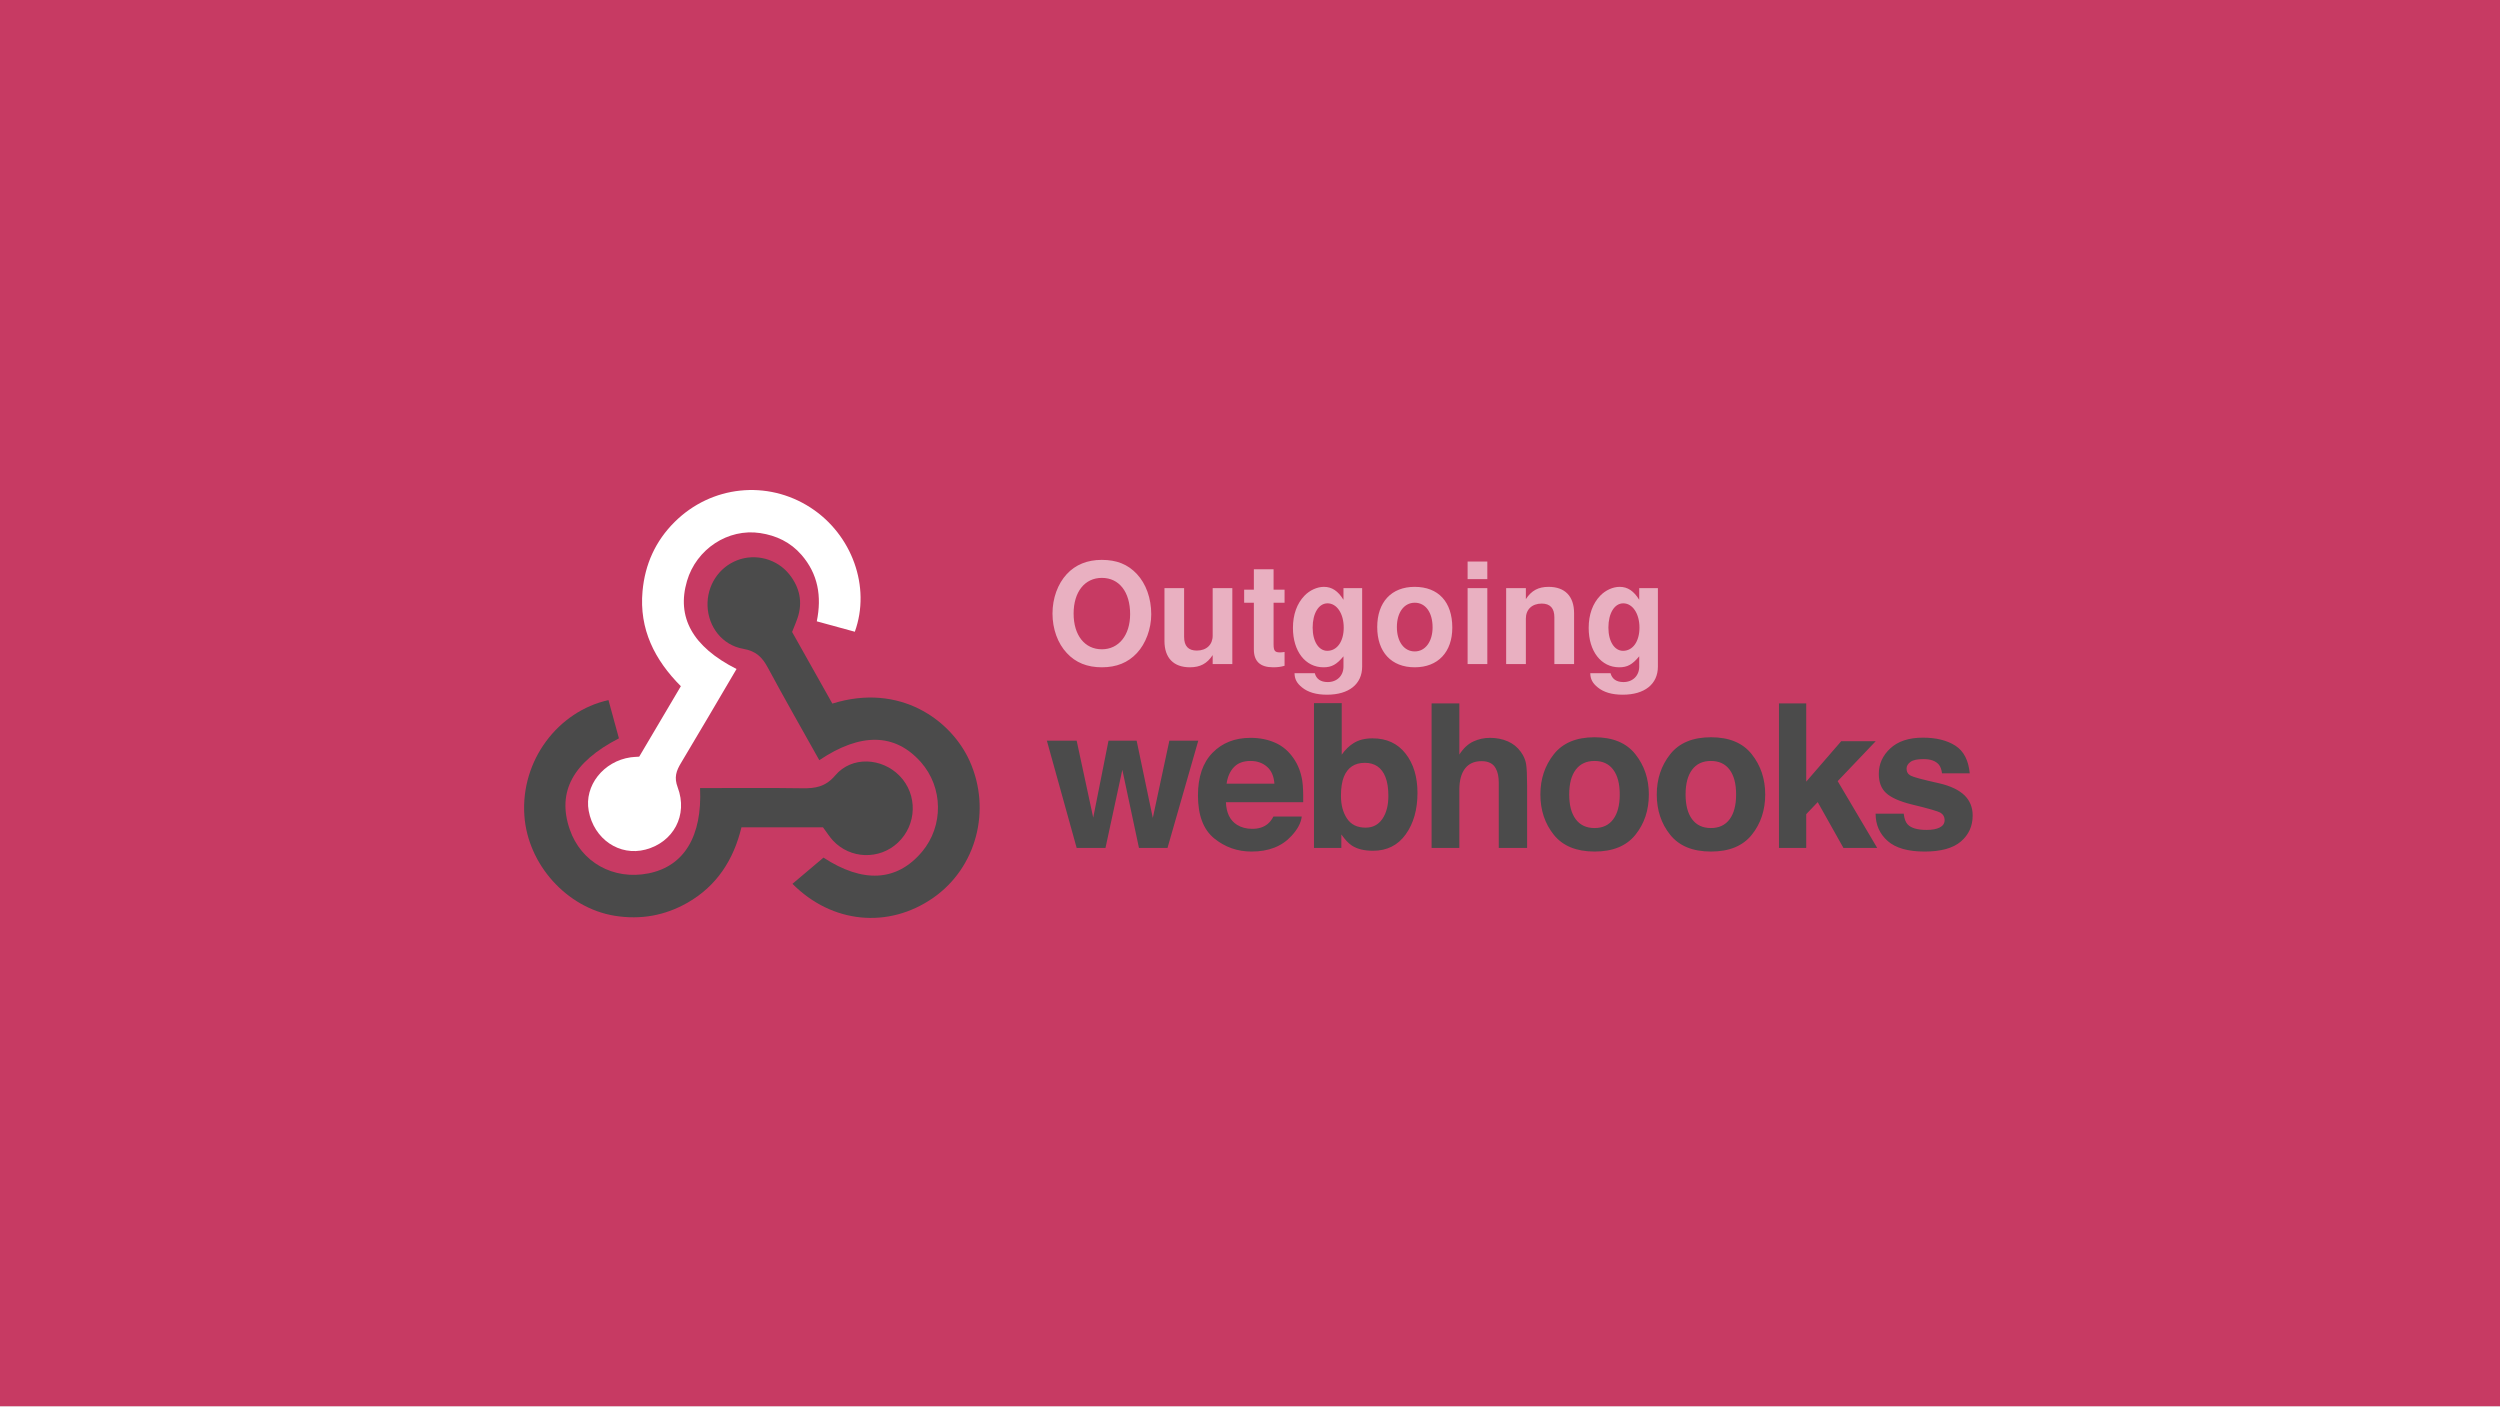
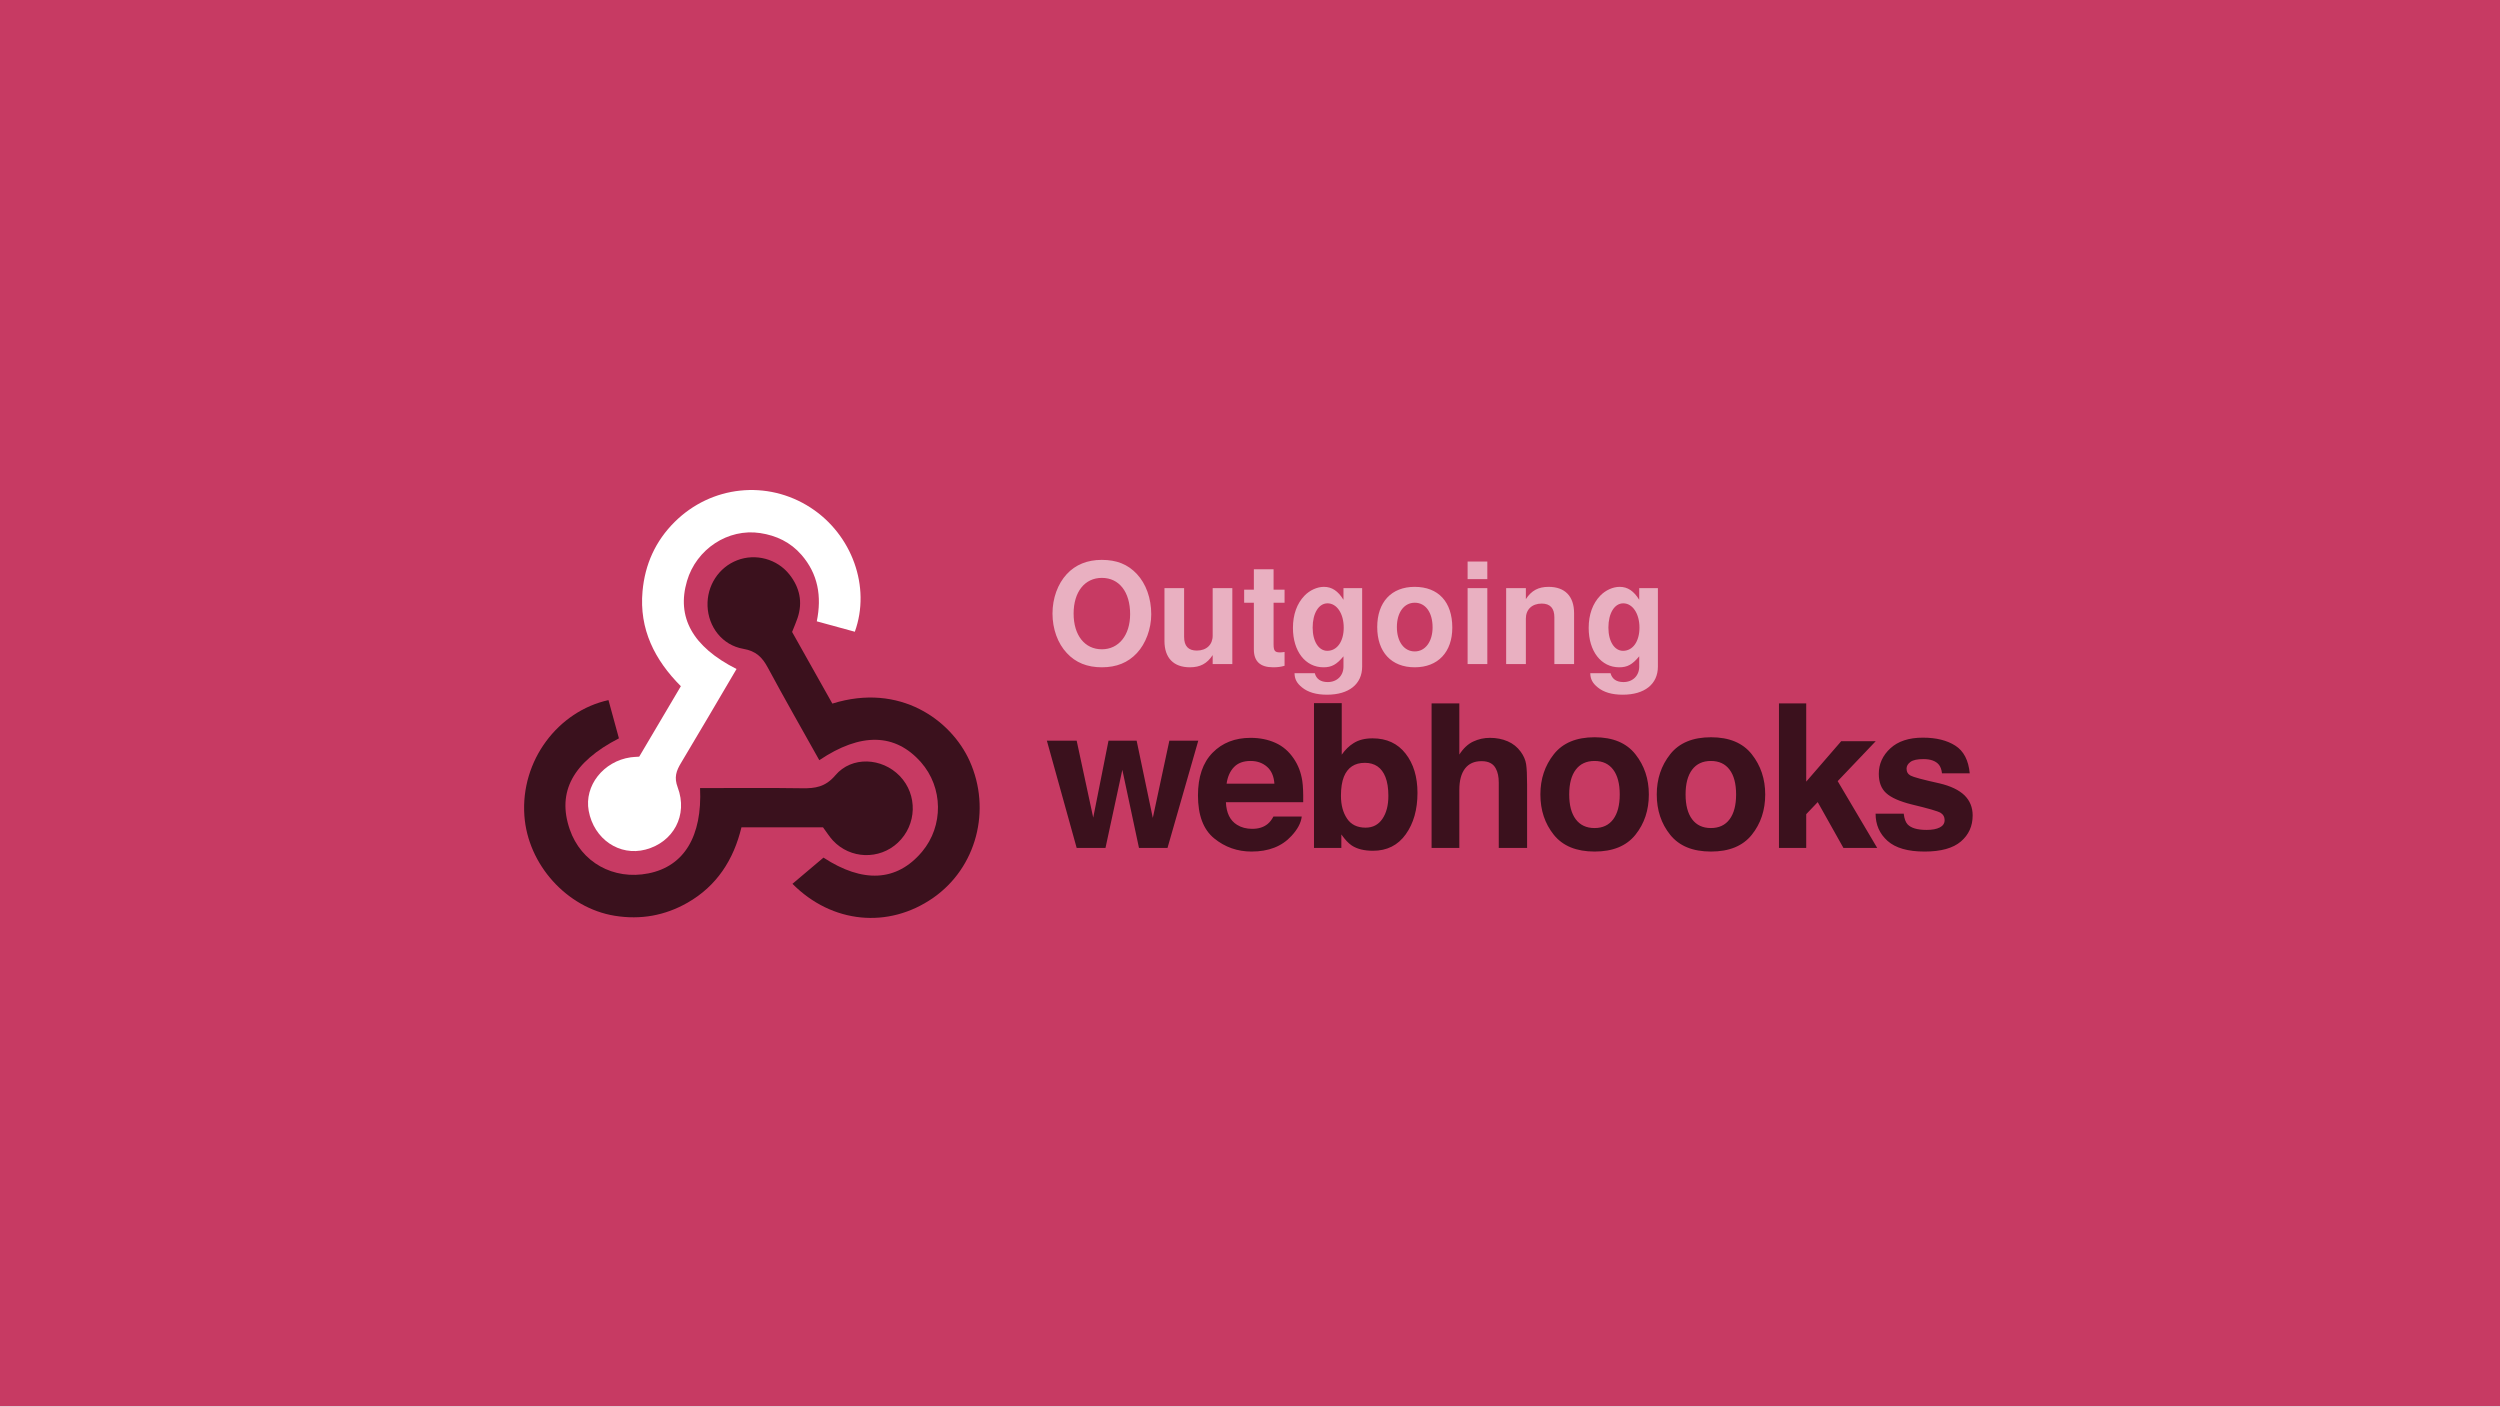
- <svg xmlns="http://www.w3.org/2000/svg" height="360" viewBox="0 0 640 360" width="640">
-   <g fill="none" fill-rule="evenodd">
-     <path d="m0 0h640v360h-640z" fill="#c73a63" />
-     <g transform="translate(134 125)">
-       <path d="m54.552 46.265c-4.842 8.211-9.48 16.163-14.215 24.055-1.216 2.026-1.818 3.676-.846 6.252 2.682 7.115-1.101 14.038-8.213 15.917-6.706 1.773-13.24-2.674-14.571-9.918-1.179-6.412 3.753-12.697 10.759-13.699.587-.085 1.186-.095 2.173-.169 3.433-5.808 6.951-11.758 10.658-18.032-6.704-6.725-10.694-14.587-9.81-24.328.624-6.886 3.308-12.837 8.214-17.714 9.395-9.34 23.729-10.852 34.792-3.683 10.625 6.886 15.491 20.3 11.343 31.78-3.128-.856-6.277-1.718-9.739-2.666 1.303-6.383.339-12.115-3.928-17.025-2.819-3.242-6.437-4.941-10.55-5.567-8.246-1.257-16.343 4.088-18.745 12.254-2.727 9.268 1.4 16.838 12.678 22.543z" fill="#fff" />
-       <path d="m68.777 36.78c3.411 6.071 6.874 12.233 10.307 18.339 17.349-5.415 30.43 4.274 35.123 14.648 5.668 12.531 1.793 27.372-9.339 35.103-11.426 7.936-25.876 6.58-35.999-3.614 2.58-2.179 5.173-4.368 7.943-6.706 9.999 6.534 18.744 6.226 25.236-1.511 5.536-6.6 5.416-16.442-.281-22.904-6.575-7.457-15.381-7.684-26.026-.526-4.416-7.904-8.908-15.744-13.184-23.705-1.442-2.683-3.034-4.239-6.283-4.807-5.427-.949-8.931-5.651-9.141-10.919-.207-5.21 2.835-9.919 7.59-11.754 4.71-1.818 10.237-.35 13.405 3.69 2.589 3.301 3.412 7.016 2.05 11.087-.379 1.135-.87 2.233-1.401 3.579z" fill="#4b4b4b" />
-       <path d="m76.697 86.8h-20.886c-2.002 8.307-6.326 15.014-13.776 19.279-5.792 3.315-12.034 4.439-18.678 3.357-12.233-1.99-22.235-13.101-23.116-25.611-.997-14.172 8.658-26.769 21.528-29.599.889 3.256 1.786 6.542 2.675 9.789-11.808 6.078-15.894 13.736-12.59 23.311 2.909 8.427 11.173 13.046 20.145 11.259 9.163-1.824 13.782-9.506 13.219-21.836 8.686 0 17.38-.091 26.067.045 3.392.054 6.011-.301 8.566-3.318 4.207-4.965 11.951-4.517 16.482.172 4.631 4.792 4.409 12.503-.492 17.092-4.728 4.429-12.197 4.192-16.62-.58-.909-.984-1.626-2.152-2.525-3.36z" fill="#4a4a4a" />
+ <svg xmlns="http://www.w3.org/2000/svg" width="640px" height="360px" viewBox="0 0 640 360" version="1.1">
+   <g id="webhooks/picture" stroke="none" stroke-width="1" fill="none" fill-rule="evenodd">
+     <rect id="Rectangle" fill="#C73A63" x="0" y="0" width="640" height="360" />
+     <g id="Group" transform="translate(134, 125)">
+       <path d="M54.552,46.265 C49.711,54.477 45.072,62.428 40.337,70.32 C39.121,72.346 38.519,73.996 39.491,76.572 C42.173,83.686 38.389,90.61 31.278,92.489 C24.572,94.262 18.038,89.815 16.707,82.572 C15.528,76.16 20.46,69.874 27.467,68.872 C28.054,68.788 28.653,68.778 29.64,68.703 C33.073,62.894 36.591,56.945 40.298,50.671 C33.595,43.946 29.605,36.084 30.488,26.343 C31.112,19.457 33.796,13.507 38.702,8.629 C48.097,-0.711 62.431,-2.223 73.493,4.946 C84.118,11.832 88.984,25.246 84.836,36.726 C81.709,35.871 78.559,35.008 75.097,34.06 C76.4,27.678 75.436,21.945 71.169,17.035 C68.35,13.793 64.733,12.094 60.619,11.468 C52.373,10.211 44.277,15.556 41.874,23.722 C39.147,32.99 43.274,40.561 54.552,46.265 Z" id="Shape" fill="#FFFFFF" />
+       <path d="M68.777,36.78 C72.187,42.85 75.651,49.013 79.083,55.119 C96.432,49.704 109.513,59.393 114.206,69.767 C119.874,82.298 115.999,97.139 104.867,104.87 C93.441,112.806 78.991,111.45 68.868,101.256 C71.448,99.077 74.04,96.888 76.811,94.55 C86.81,101.084 95.555,100.776 102.047,93.039 C107.583,86.439 107.463,76.597 101.767,70.135 C95.192,62.679 86.386,62.451 75.741,69.609 C71.325,61.706 66.833,53.865 62.557,45.904 C61.115,43.221 59.523,41.664 56.273,41.097 C50.846,40.147 47.343,35.445 47.132,30.178 C46.926,24.968 49.968,20.259 54.723,18.424 C59.433,16.607 64.96,18.074 68.128,22.114 C70.717,25.415 71.54,29.13 70.178,33.201 C69.799,34.336 69.308,35.435 68.777,36.78 Z" id="Shape" fill="#4B4B4B" style="mix-blend-mode: multiply;" />
+       <path d="M76.697,86.8 L55.811,86.8 C53.81,95.107 49.486,101.814 42.035,106.079 C36.244,109.394 30.001,110.518 23.357,109.435 C11.125,107.445 1.122,96.335 0.242,83.824 C-0.755,69.652 8.9,57.055 21.77,54.226 C22.658,57.481 23.556,60.768 24.444,64.015 C12.637,70.093 8.55,77.751 11.855,87.326 C14.764,95.753 23.027,100.372 31.999,98.586 C41.162,96.762 45.782,89.079 45.218,76.75 C53.904,76.75 62.598,76.659 71.285,76.794 C74.677,76.848 77.296,76.493 79.852,73.476 C84.059,68.511 91.803,68.959 96.334,73.648 C100.965,78.44 100.743,86.15 95.842,90.74 C91.114,95.169 83.645,94.932 79.222,90.161 C78.313,89.177 77.596,88.009 76.697,86.8 Z" id="Shape" fill="#4A4A4A" style="mix-blend-mode: multiply;" />
    </g>
-     <path d="m283.777 189.619h7.203l4.138 19.767 4.236-19.767h7.403l-7.876 27.447h-7.303l-4.263-19.994-4.312 19.994h-7.377l-7.627-27.447h7.627l4.237 19.691zm42.749.556c1.895.857 3.46 2.211 4.695 4.06 1.113 1.631 1.834 3.522 2.165 5.675.19 1.261.269 3.077.233 5.447h-19.787c.111 2.753 1.058 4.684 2.842 5.791 1.084.689 2.39 1.033 3.917 1.033 1.618 0 2.932-.42 3.944-1.258.552-.454 1.039-1.083 1.462-1.889h7.252c-.191 1.628-1.069 3.283-2.634 4.96-2.434 2.67-5.84 4.004-10.221 4.004-3.615 0-6.805-1.126-9.569-3.377-2.764-2.252-4.146-5.915-4.146-10.99 0-4.755 1.247-8.401 3.742-10.937 2.494-2.537 5.732-3.806 9.715-3.806 2.363-.001 4.493.429 6.388 1.286zm-10.626 6.2c-1.004 1.045-1.636 2.461-1.893 4.248h12.238c-.13-1.906-.76-3.351-1.892-4.337-1.132-.987-2.537-1.48-4.213-1.48-1.823.001-3.236.523-4.24 1.569zm43.926-3.458c2.033 2.603 3.048 5.96 3.048 10.073 0 4.264-1.002 7.798-3.007 10.601-2.004 2.804-4.801 4.206-8.391 4.206-2.256 0-4.066-.453-5.437-1.36-.819-.537-1.704-1.477-2.655-2.82v3.45h-7.004v-37.067h7.103v13.195c.903-1.276 1.898-2.249 2.985-2.921 1.289-.839 2.927-1.258 4.916-1.258 3.593 0 6.409 1.3 8.441 3.902zm-5.937 16.72c1.022-1.493 1.534-3.458 1.534-5.892 0-1.947-.252-3.559-.755-4.834-.955-2.418-2.714-3.626-5.277-3.626-2.597 0-4.381 1.183-5.352 3.55-.503 1.259-.755 2.888-.755 4.886 0 2.35.52 4.297 1.559 5.842 1.038 1.545 2.621 2.316 4.749 2.316 1.843-.001 3.275-.747 4.297-2.242zm32.073-19.867c1.364.588 2.485 1.487 3.361 2.697.745 1.025 1.199 2.08 1.365 3.163s.249 2.852.249 5.305v16.13h-7.252v-16.713c0-1.479-.249-2.673-.743-3.58-.642-1.277-1.864-1.916-3.661-1.916-1.865 0-3.278.634-4.244 1.903-.965 1.269-1.447 3.08-1.447 5.433v14.874h-7.103v-36.991h7.103v13.094c1.027-1.594 2.213-2.707 3.56-3.336 1.349-.63 2.768-.944 4.258-.944 1.671-.001 3.188.294 4.554.881zm32.703 23.938c-2.293 2.86-5.774 4.289-10.443 4.289-4.67 0-8.15-1.429-10.444-4.289-2.292-2.86-3.439-6.302-3.439-10.328 0-3.958 1.147-7.388 3.439-10.29 2.294-2.901 5.774-4.352 10.444-4.352 4.669 0 8.15 1.451 10.443 4.352 2.294 2.902 3.44 6.332 3.44 10.29 0 4.026-1.146 7.469-3.44 10.328zm-5.682-3.966c1.113-1.492 1.67-3.612 1.67-6.362 0-2.748-.557-4.865-1.67-6.349-1.114-1.483-2.708-2.226-4.785-2.226-2.077 0-3.677.742-4.799 2.226-1.122 1.483-1.682 3.599-1.682 6.349s.56 4.87 1.682 6.362c1.122 1.492 2.72 2.237 4.799 2.237 2.077 0 3.671-.745 4.785-2.237zm35.472 3.966c-2.292 2.86-5.774 4.289-10.443 4.289s-8.149-1.429-10.442-4.289c-2.294-2.86-3.44-6.302-3.44-10.328 0-3.958 1.147-7.388 3.44-10.29 2.292-2.901 5.772-4.352 10.442-4.352s8.151 1.451 10.443 4.352c2.294 2.902 3.44 6.332 3.44 10.29 0 4.026-1.147 7.469-3.44 10.328zm-5.681-3.966c1.112-1.492 1.67-3.612 1.67-6.362 0-2.748-.558-4.865-1.67-6.349-1.114-1.483-2.708-2.226-4.785-2.226-2.077 0-3.678.742-4.799 2.226s-1.681 3.599-1.681 6.349.56 4.87 1.681 6.362c1.122 1.492 2.721 2.237 4.799 2.237 2.077 0 3.671-.745 4.785-2.237zm12.641-29.667h6.979v20.024l8.959-10.353h8.833l-9.738 10.225 10.115 17.097h-8.645l-6.582-11.727-2.942 3.09v8.637h-6.979zm31.94 28.228c.151 1.276.476 2.183.977 2.72.885.957 2.52 1.435 4.908 1.435 1.403 0 2.517-.209 3.344-.63.827-.42 1.24-1.049 1.24-1.888 0-.806-.332-1.418-.999-1.839-.666-.42-3.143-1.141-7.431-2.165-3.087-.772-5.262-1.738-6.526-2.896-1.262-1.142-1.893-2.786-1.893-4.936 0-2.535.987-4.713 2.96-6.534 1.974-1.821 4.749-2.732 8.33-2.732 3.397 0 6.165.684 8.305 2.052 2.14 1.369 3.367 3.732 3.684 7.089h-7.103c-.1-.924-.358-1.654-.774-2.191-.784-.973-2.117-1.461-4-1.461-1.548 0-2.652.244-3.311.731-.658.488-.987 1.058-.987 1.713 0 .823.35 1.419 1.05 1.788.7.387 3.171 1.05 7.418 1.99 2.828.672 4.949 1.687 6.362 3.047 1.396 1.377 2.094 3.097 2.094 5.162 0 2.72-1.004 4.94-3.01 6.661-2.007 1.721-5.108 2.581-9.302 2.581-4.279 0-7.439-.911-9.477-2.732-2.04-1.822-3.06-4.142-3.06-6.963h7.204z" fill="#4b4b4b" />
-     <text fill="#fff" font-family="Helvetica-Bold, Helvetica" font-size="36" font-weight="bold" opacity=".6">
+     <path d="M283.777,189.619 L290.98,189.619 L295.118,209.386 L299.354,189.619 L306.757,189.619 L298.881,217.066 L291.579,217.066 L287.316,197.072 L283.004,217.066 L275.627,217.066 L268,189.619 L275.627,189.619 L279.864,209.31 L283.777,189.619 Z M326.526,190.175 C328.421,191.033 329.986,192.386 331.221,194.235 C332.334,195.866 333.056,197.758 333.386,199.911 C333.576,201.172 333.655,202.987 333.619,205.358 L313.832,205.358 C313.943,208.111 314.89,210.042 316.674,211.149 C317.759,211.838 319.064,212.182 320.591,212.182 C322.209,212.182 323.523,211.762 324.535,210.923 C325.087,210.469 325.574,209.841 325.997,209.034 L333.249,209.034 C333.058,210.662 332.18,212.317 330.615,213.994 C328.181,216.664 324.775,217.998 320.395,217.998 C316.78,217.998 313.589,216.872 310.826,214.622 C308.062,212.37 306.68,208.707 306.68,203.632 C306.68,198.877 307.928,195.231 310.423,192.695 C312.917,190.157 316.155,188.889 320.138,188.889 C322.501,188.888 324.631,189.318 326.526,190.175 Z M315.9,196.375 C314.896,197.42 314.264,198.836 314.007,200.623 L326.245,200.623 C326.115,198.718 325.485,197.272 324.353,196.286 C323.22,195.299 321.815,194.806 320.14,194.806 C318.317,194.807 316.903,195.329 315.9,196.375 Z M359.826,192.917 C361.859,195.52 362.874,198.877 362.874,202.99 C362.874,207.254 361.873,210.788 359.867,213.591 C357.863,216.395 355.066,217.797 351.476,217.797 C349.221,217.797 347.41,217.344 346.039,216.437 C345.221,215.9 344.336,214.96 343.385,213.618 L343.385,217.067 L336.381,217.067 L336.381,180 L343.484,180 L343.484,193.195 C344.387,191.919 345.383,190.945 346.47,190.274 C347.758,189.435 349.396,189.015 351.385,189.015 C354.979,189.015 357.794,190.315 359.826,192.917 Z M353.889,209.638 C354.911,208.144 355.423,206.18 355.423,203.746 C355.423,201.798 355.171,200.186 354.668,198.912 C353.713,196.494 351.954,195.285 349.391,195.285 C346.793,195.285 345.009,196.468 344.038,198.836 C343.535,200.095 343.283,201.723 343.283,203.721 C343.283,206.071 343.803,208.018 344.842,209.563 C345.881,211.108 347.463,211.88 349.592,211.88 C351.435,211.879 352.867,211.133 353.889,209.638 Z M385.961,189.77 C387.325,190.359 388.446,191.257 389.322,192.467 C390.067,193.493 390.522,194.547 390.688,195.631 C390.854,196.714 390.936,198.482 390.936,200.935 L390.936,217.066 L383.684,217.066 L383.684,200.353 C383.684,198.873 383.435,197.679 382.941,196.773 C382.298,195.496 381.077,194.857 379.28,194.857 C377.415,194.857 376.002,195.491 375.036,196.76 C374.072,198.029 373.589,199.839 373.589,202.193 L373.589,217.066 L366.486,217.066 L366.486,180.075 L373.589,180.075 L373.589,193.169 C374.616,191.575 375.802,190.463 377.149,189.833 C378.498,189.203 379.917,188.889 381.408,188.889 C383.078,188.888 384.596,189.183 385.961,189.77 Z M418.664,213.708 C416.371,216.568 412.89,217.998 408.221,217.998 C403.551,217.998 400.071,216.568 397.777,213.708 C395.485,210.849 394.338,207.406 394.338,203.38 C394.338,199.422 395.485,195.992 397.777,193.09 C400.07,190.189 403.551,188.738 408.221,188.738 C412.89,188.738 416.371,190.189 418.664,193.09 C420.958,195.992 422.104,199.422 422.104,203.38 C422.104,207.406 420.958,210.849 418.664,213.708 Z M412.982,209.742 C414.095,208.251 414.652,206.13 414.652,203.381 C414.652,200.632 414.095,198.516 412.982,197.032 C411.869,195.55 410.274,194.807 408.197,194.807 C406.12,194.807 404.521,195.549 403.399,197.032 C402.277,198.516 401.717,200.632 401.717,203.381 C401.717,206.13 402.277,208.251 403.399,209.742 C404.521,211.234 406.119,211.98 408.197,211.98 C410.274,211.98 411.869,211.234 412.982,209.742 Z M448.455,213.708 C446.163,216.568 442.681,217.998 438.011,217.998 C433.342,217.998 429.862,216.568 427.57,213.708 C425.276,210.849 424.129,207.406 424.129,203.38 C424.129,199.422 425.276,195.992 427.57,193.09 C429.861,190.189 433.342,188.738 438.011,188.738 C442.681,188.738 446.162,190.189 448.455,193.09 C450.748,195.992 451.895,199.422 451.895,203.38 C451.895,207.406 450.748,210.849 448.455,213.708 Z M442.773,209.742 C443.885,208.251 444.443,206.13 444.443,203.381 C444.443,200.632 443.885,198.516 442.773,197.032 C441.66,195.55 440.065,194.807 437.989,194.807 C435.911,194.807 434.311,195.549 433.189,197.032 C432.068,198.516 431.508,200.632 431.508,203.381 C431.508,206.13 432.068,208.251 433.189,209.742 C434.311,211.234 435.91,211.98 437.989,211.98 C440.065,211.98 441.66,211.234 442.773,209.742 Z M455.415,180.075 L462.393,180.075 L462.393,200.099 L471.352,189.746 L480.185,189.746 L470.448,199.97 L480.562,217.067 L471.917,217.067 L465.336,205.34 L462.393,208.43 L462.393,217.067 L455.415,217.067 L455.415,180.075 Z M487.354,208.303 C487.505,209.58 487.831,210.486 488.331,211.023 C489.216,211.98 490.851,212.458 493.239,212.458 C494.642,212.458 495.756,212.249 496.583,211.828 C497.41,211.408 497.823,210.779 497.823,209.94 C497.823,209.134 497.491,208.522 496.824,208.101 C496.159,207.681 493.681,206.96 489.393,205.936 C486.306,205.165 484.131,204.198 482.867,203.04 C481.605,201.898 480.973,200.254 480.973,198.105 C480.973,195.57 481.961,193.392 483.934,191.571 C485.907,189.749 488.683,188.838 492.263,188.838 C495.66,188.838 498.428,189.523 500.568,190.891 C502.708,192.259 503.936,194.622 504.252,197.98 L497.149,197.98 C497.049,197.056 496.791,196.326 496.375,195.788 C495.591,194.816 494.258,194.328 492.375,194.328 C490.826,194.328 489.723,194.572 489.064,195.059 C488.406,195.546 488.077,196.117 488.077,196.771 C488.077,197.594 488.427,198.19 489.126,198.559 C489.826,198.946 492.298,199.609 496.544,200.549 C499.372,201.221 501.493,202.236 502.906,203.596 C504.302,204.973 505,206.693 505,208.758 C505,211.478 503.996,213.699 501.99,215.419 C499.983,217.14 496.882,218 492.687,218 C488.409,218 485.249,217.089 483.21,215.268 C481.17,213.446 480.151,211.126 480.151,208.305 L487.354,208.305 L487.354,208.303 Z" id="Combined-Shape" fill="#4B4B4B" style="mix-blend-mode: multiply;" />
+     <text id="Outgoing" opacity="0.6" font-family="Helvetica-Bold, Helvetica" font-size="36" font-weight="bold" fill="#FFFFFF">
      <tspan x="268" y="170">Outgoing</tspan>
    </text>
  </g>
</svg>
